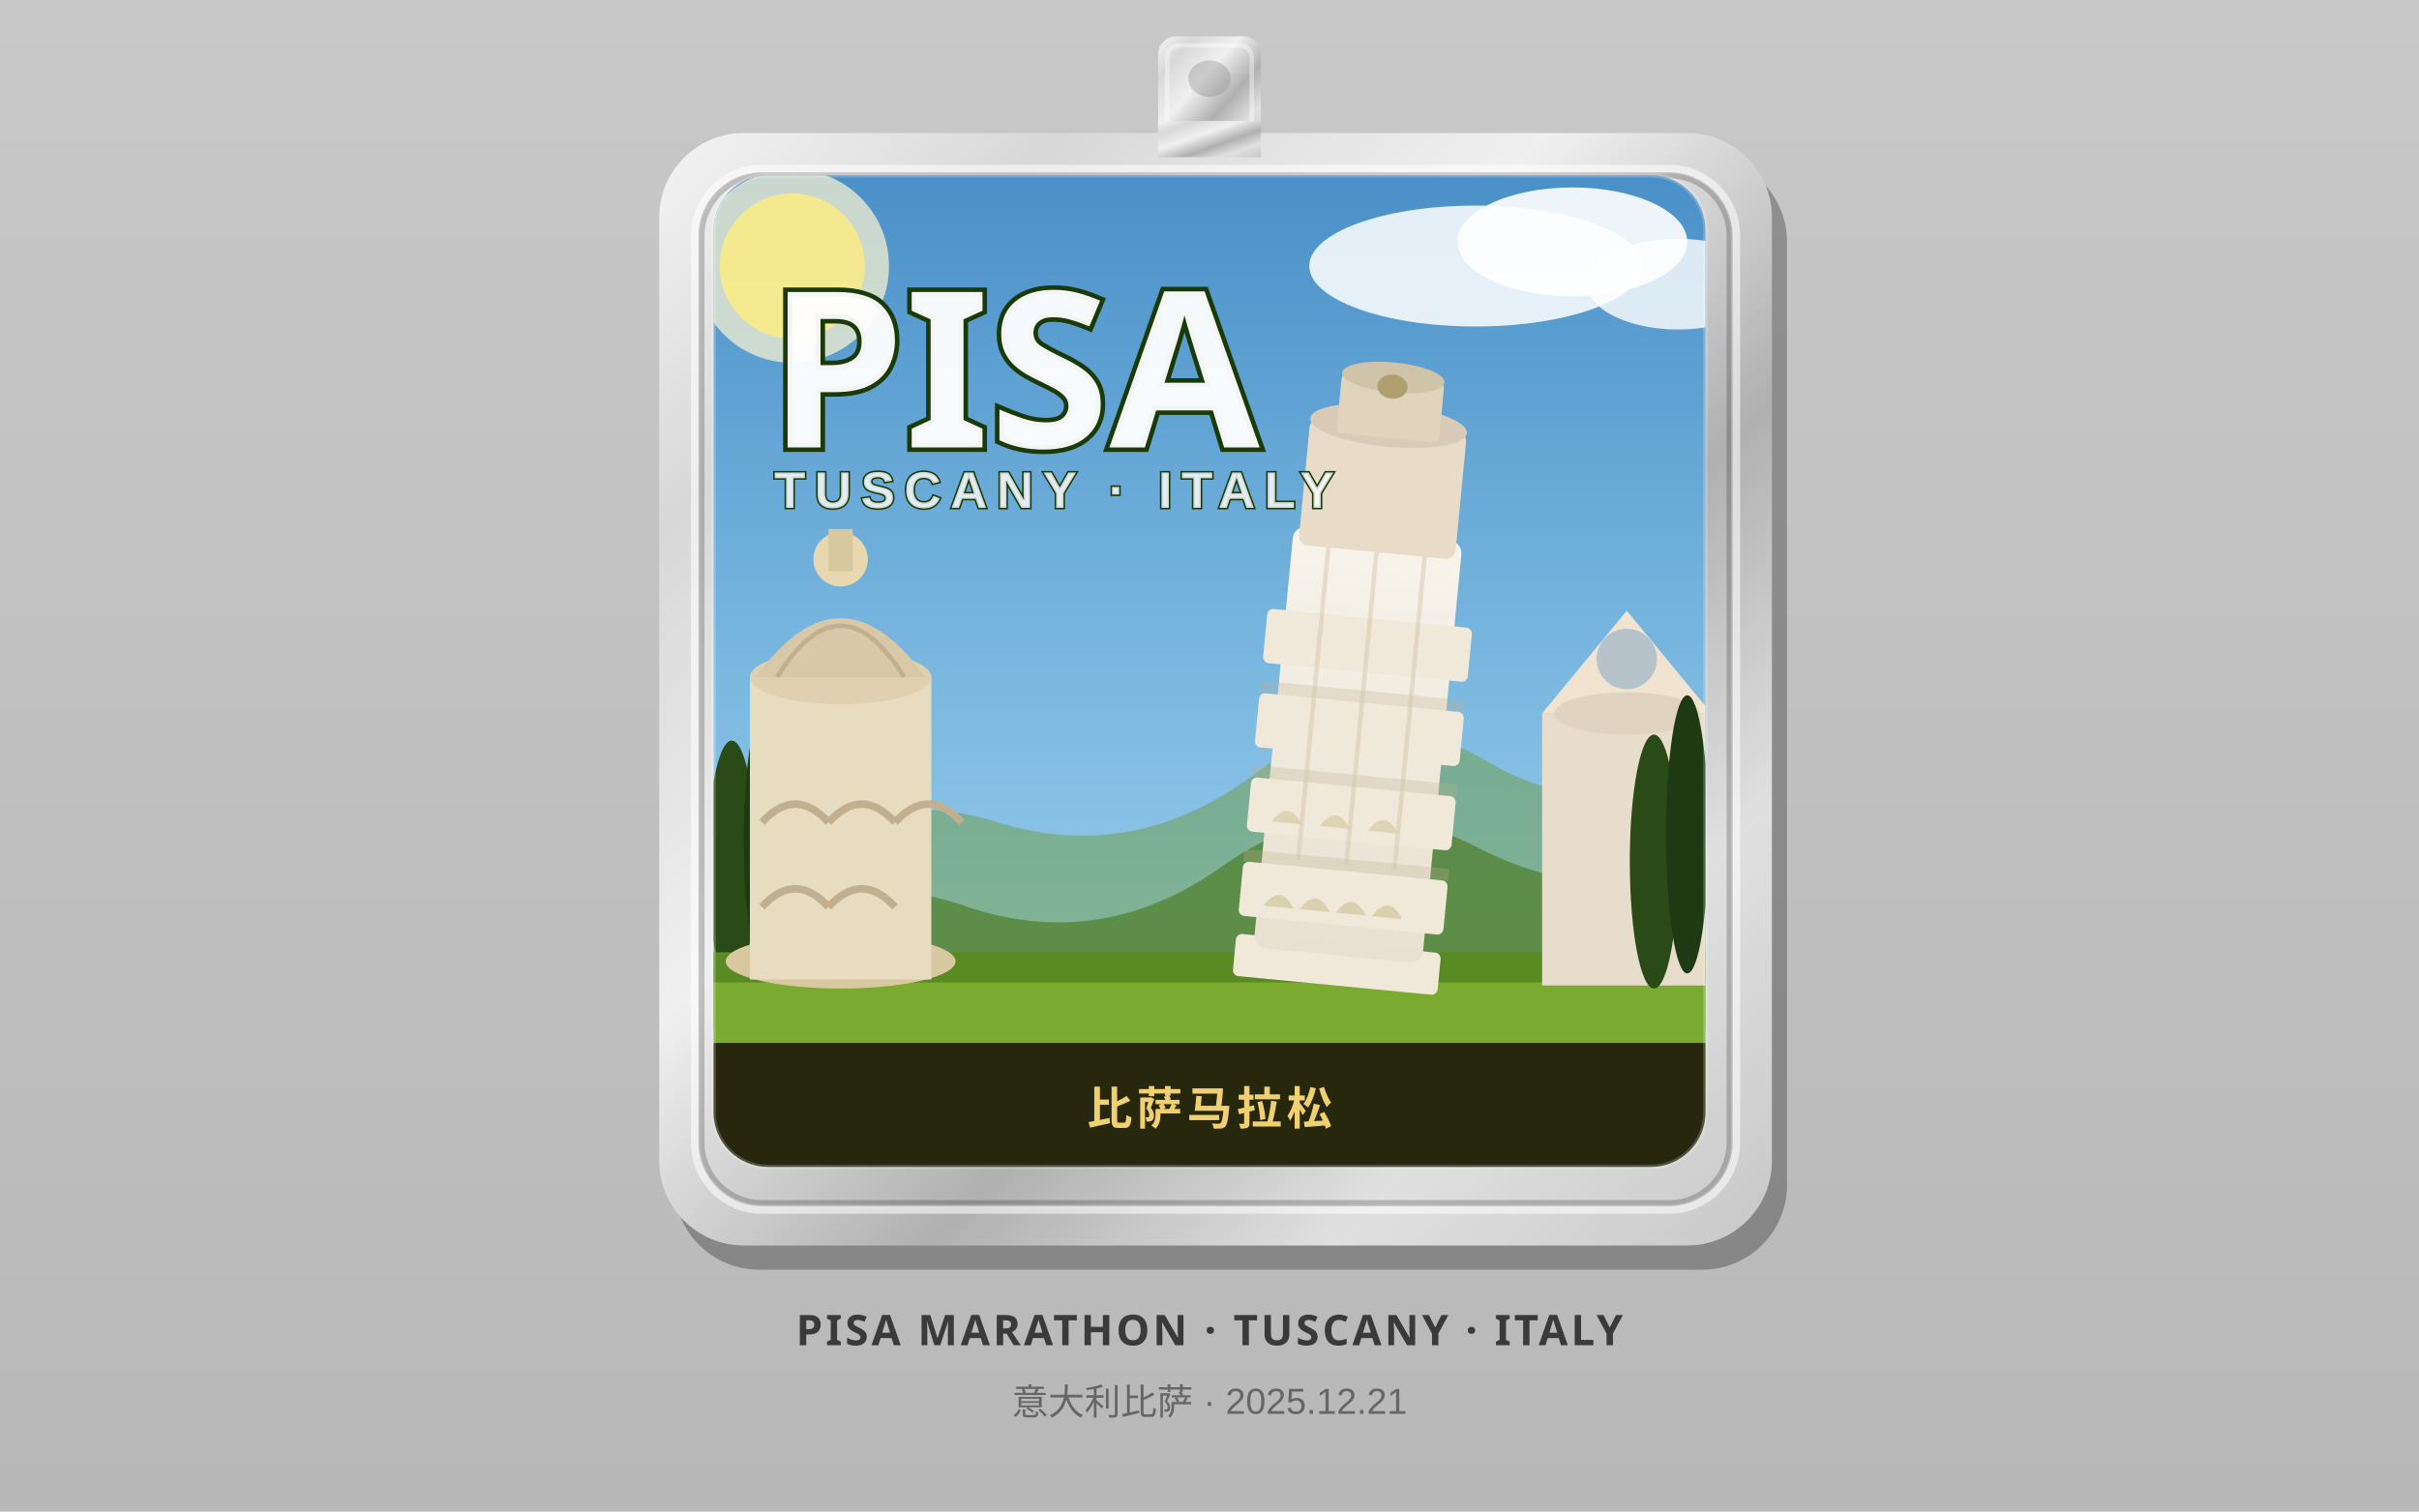
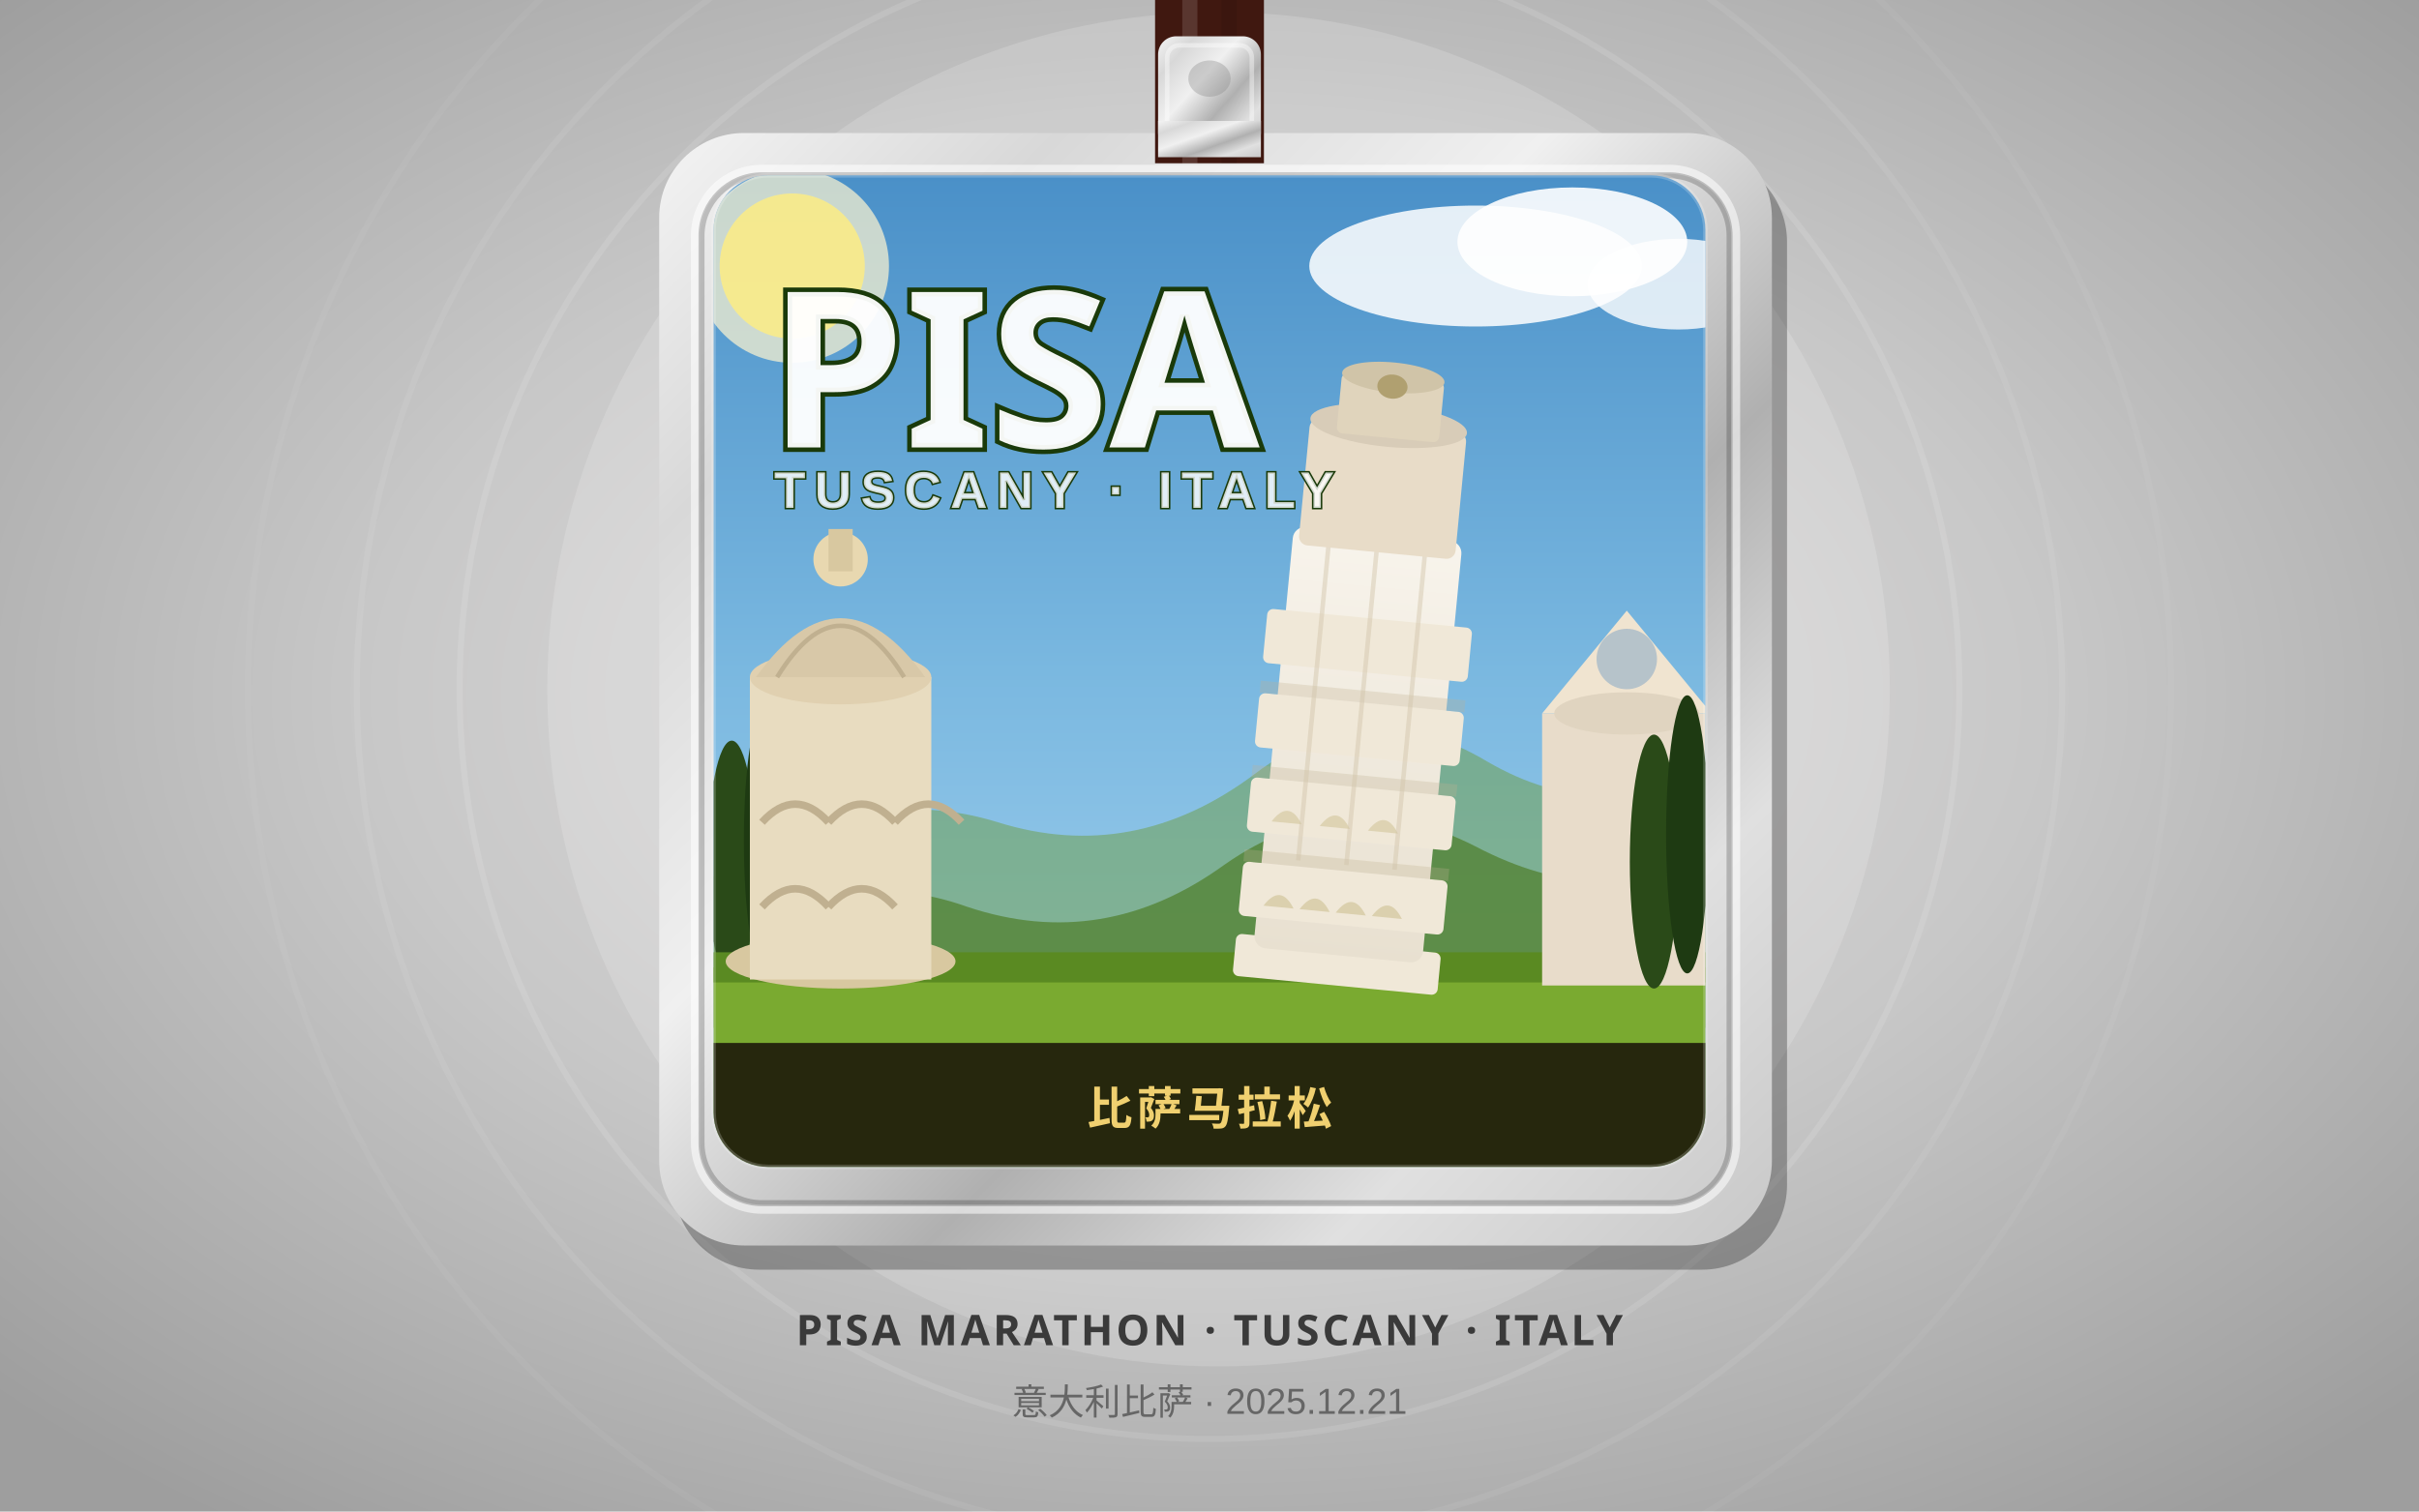
<svg xmlns="http://www.w3.org/2000/svg" viewBox="0 0 800 500">
  <defs>
-     <linearGradient id="bg" x1="0" y1="0" x2="0" y2="1">
-       <stop offset="0%" stop-color="#c8c8c8" />
-       <stop offset="100%" stop-color="#b8b8b8" />
-     </linearGradient>
+     <radialGradient id="bg" cx="50%" cy="46%" r="68%">
+       <stop offset="0%" stop-color="#e2e0e0" />
+       <stop offset="50%" stop-color="#c8c8c8" />
+       <stop offset="100%" stop-color="#9e9e9e" />
+     </radialGradient>
    <linearGradient id="silver" x1="0" y1="0" x2="1" y2="1">
      <stop offset="0%" stop-color="#f4f4f4" />
      <stop offset="18%" stop-color="#d8d8d8" />
      <stop offset="40%" stop-color="#f0f0f0" />
      <stop offset="62%" stop-color="#b0b0b0" />
      <stop offset="80%" stop-color="#e0e0e0" />
      <stop offset="100%" stop-color="#c8c8c8" />
    </linearGradient>
    <linearGradient id="sky" x1="0" y1="0" x2="0" y2="1">
      <stop offset="0%" stop-color="#4a90c8" />
      <stop offset="50%" stop-color="#7ab8e0" />
      <stop offset="100%" stop-color="#a8d4f0" />
    </linearGradient>
    <linearGradient id="marble" x1="0" y1="0" x2="0" y2="1">
      <stop offset="0%" stop-color="#f8f4ec" />
      <stop offset="100%" stop-color="#e8e0d0" />
    </linearGradient>
    <clipPath id="clip">
      <rect x="236" y="58" width="328" height="328" rx="18" />
    </clipPath>
  </defs>
  <rect width="800" height="500" fill="url(#bg)" />
+   <ellipse cx="403" cy="228" rx="222" ry="224" fill="rgba(255,255,255,0.16)" />
+   <circle cx="400" cy="228" r="248" fill="none" stroke="rgba(255,255,255,0.11)" stroke-width="2" />
+   <circle cx="400" cy="228" r="282" fill="none" stroke="rgba(255,255,255,0.07)" stroke-width="2" />
+   <circle cx="400" cy="228" r="318" fill="none" stroke="rgba(255,255,255,0.04)" stroke-width="2" />
  <rect x="218" y="44" width="368" height="368" rx="28" fill="rgba(0,0,0,0.28)" transform="translate(5,8)" />
  <rect x="218" y="44" width="368" height="368" rx="28" fill="url(#silver)" />
  <rect x="230" y="56" width="344" height="344" rx="22" fill="none" stroke="rgba(255,255,255,0.55)" stroke-width="3" />
  <rect x="232" y="58" width="340" height="340" rx="20" fill="none" stroke="rgba(0,0,0,0.2)" stroke-width="2" />
  <g clip-path="url(#clip)">
    <rect x="236" y="58" width="328" height="328" fill="url(#sky)" />
    <ellipse cx="488" cy="88" rx="55" ry="20" fill="white" opacity="0.85" />
    <ellipse cx="520" cy="80" rx="38" ry="18" fill="white" opacity="0.9" />
    <ellipse cx="555" cy="94" rx="30" ry="15" fill="white" opacity="0.8" />
    <circle cx="262" cy="88" r="32" fill="#fff5d0" opacity="0.7" />
    <circle cx="262" cy="88" r="24" fill="#ffee80" opacity="0.8" />
    <path d="M236,290 Q285,258 330,272 Q375,286 415,256 Q452,228 492,252 Q530,274 564,252 L564,340 L236,340Z" fill="#6a9a30" opacity="0.45" />
    <path d="M236,312 Q278,285 320,300 Q365,315 405,286 Q445,258 488,280 Q530,302 564,282 L564,340 L236,340Z" fill="#4a7a20" opacity="0.65" />
    <ellipse cx="242" cy="285" rx="8" ry="40" fill="#2a4a18" />
    <ellipse cx="253" cy="278" rx="7" ry="44" fill="#1e3a12" />
    <rect x="236" y="320" width="328" height="66" fill="#7aaa30" />
    <rect x="236" y="315" width="328" height="10" fill="#5a8a22" />
    <ellipse cx="278" cy="318" rx="38" ry="9" fill="#d8c8a0" />
    <rect x="248" y="224" width="60" height="100" fill="#e8dcc0" />
    <ellipse cx="278" cy="224" rx="30" ry="9" fill="#e0d0b0" />
    <path d="M250,224 Q278,185 306,224Z" fill="#d8c8a8" />
    <path d="M257,224 Q278,190 299,224" fill="none" stroke="#c0b090" stroke-width="1.5" />
    <path d="M252,272 Q263,260 274,272" fill="none" stroke="#c0b090" stroke-width="2.5" />
    <path d="M274,272 Q285,260 296,272" fill="none" stroke="#c0b090" stroke-width="2.5" />
    <path d="M296,272 Q307,260 318,272" fill="none" stroke="#c0b090" stroke-width="2.5" />
    <path d="M252,300 Q263,288 274,300" fill="none" stroke="#c0b090" stroke-width="2.5" />
    <path d="M274,300 Q285,288 296,300" fill="none" stroke="#c0b090" stroke-width="2.5" />
    <circle cx="278" cy="185" r="9" fill="#e8d8b0" />
    <rect x="274" y="175" width="8" height="14" fill="#d8c8a0" />
    <g transform="rotate(5.5, 442, 320)">
      <rect x="408" y="312" width="68" height="14" rx="2" fill="#f0e8d8" />
      <rect x="414" y="176" width="56" height="140" rx="4" fill="url(#marble)" />
      <rect x="408" y="288" width="68" height="18" rx="2" fill="#f0e8d8" />
      <rect x="408" y="260" width="68" height="18" rx="2" fill="#f0e8d8" />
      <rect x="408" y="232" width="68" height="18" rx="2" fill="#f0e8d8" />
      <rect x="408" y="204" width="68" height="18" rx="2" fill="#f0e8d8" />
      <path d="M416,302 Q421,294 426,302" fill="#d4c8a0" opacity="0.75" />
      <path d="M428,302 Q433,294 438,302" fill="#d4c8a0" opacity="0.75" />
      <path d="M440,302 Q445,294 450,302" fill="#d4c8a0" opacity="0.75" />
      <path d="M452,302 Q457,294 462,302" fill="#d4c8a0" opacity="0.75" />
      <path d="M416,274 Q421,266 426,274" fill="#d4c8a0" opacity="0.65" />
      <path d="M432,274 Q437,266 442,274" fill="#d4c8a0" opacity="0.65" />
      <path d="M448,274 Q453,266 458,274" fill="#d4c8a0" opacity="0.65" />
      <rect x="408" y="284" width="68" height="4" fill="#c0b090" opacity="0.28" />
      <rect x="408" y="256" width="68" height="4" fill="#c0b090" opacity="0.28" />
      <rect x="408" y="228" width="68" height="4" fill="#c0b090" opacity="0.28" />
      <line x1="426" y1="180" x2="426" y2="286" stroke="#d0c4a8" stroke-width="1.5" opacity="0.45" />
      <line x1="442" y1="180" x2="442" y2="286" stroke="#d0c4a8" stroke-width="1.5" opacity="0.45" />
      <line x1="458" y1="180" x2="458" y2="286" stroke="#d0c4a8" stroke-width="1.5" opacity="0.45" />
      <rect x="416" y="140" width="52" height="42" rx="3" fill="#e8dcc8" />
      <ellipse cx="442" cy="140" rx="26" ry="7" fill="#d8ccb8" />
      <rect x="425" y="124" width="34" height="20" rx="2" fill="#e0d4bc" />
      <ellipse cx="442" cy="124" rx="17" ry="5" fill="#d0c4a8" />
      <ellipse cx="442" cy="127" rx="5" ry="4" fill="#b0a070" />
    </g>
    <rect x="510" y="236" width="58" height="90" fill="#e8dcca" />
    <path d="M510,236 L538,202 L566,236Z" fill="#f0e4d0" />
    <ellipse cx="538" cy="236" rx="24" ry="7" fill="#e0d4c0" />
    <circle cx="538" cy="218" r="10" fill="#6090c0" opacity="0.4" />
    <ellipse cx="547" cy="285" rx="8" ry="42" fill="#2a4a18" />
    <ellipse cx="558" cy="276" rx="7" ry="46" fill="#1e3a12" />
    <rect x="236" y="345" width="328" height="41" fill="rgba(20,10,5,0.82)" />
    <text x="254" y="148" font-family="'Arial Black',Impact,sans-serif" font-size="72" font-weight="900" fill="white" fill-opacity="0.95" stroke="#1a3a0a" stroke-width="3" paint-order="stroke">PISA</text>
    <text x="256" y="168" font-family="Arial,sans-serif" font-size="17" font-weight="700" fill="white" fill-opacity="0.8" stroke="#1a3a0a" stroke-width="1" paint-order="stroke" letter-spacing="3">TUSCANY · ITALY</text>
    <text x="400" y="372" font-family="'Arial Black',sans-serif" font-size="15" font-weight="900" fill="#f0d070" text-anchor="middle" letter-spacing="1.5">比萨马拉松</text>
  </g>
  <rect x="236" y="58" width="328" height="328" rx="18" fill="none" stroke="rgba(255,255,255,0.2)" stroke-width="1.5" />
+   <rect x="382" y="0" width="36" height="54" fill="#401810" />
+   <rect x="391" y="0" width="5" height="54" fill="rgba(255,255,255,0.13)" />
+   <rect x="404" y="0" width="5" height="54" fill="rgba(0,0,0,0.08)" />
  <rect x="383" y="12" width="34" height="38" rx="6" fill="url(#silver)" />
  <rect x="386" y="15" width="28" height="32" rx="4" fill="none" stroke="rgba(255,255,255,0.4)" stroke-width="1.5" />
  <rect x="383" y="40" width="34" height="12" fill="url(#silver)" />
  <ellipse cx="400" cy="26" rx="7" ry="6" fill="#888" opacity="0.35" />
  <text x="400" y="445" font-family="'Arial Black',sans-serif" font-size="14" font-weight="900" fill="#3a3a3a" text-anchor="middle" letter-spacing="1">PISA MARATHON · TUSCANY · ITALY</text>
  <text x="400" y="468" font-family="Arial,sans-serif" font-size="12" fill="#666" text-anchor="middle">意大利比萨 · 2025.12.21</text>
</svg>
